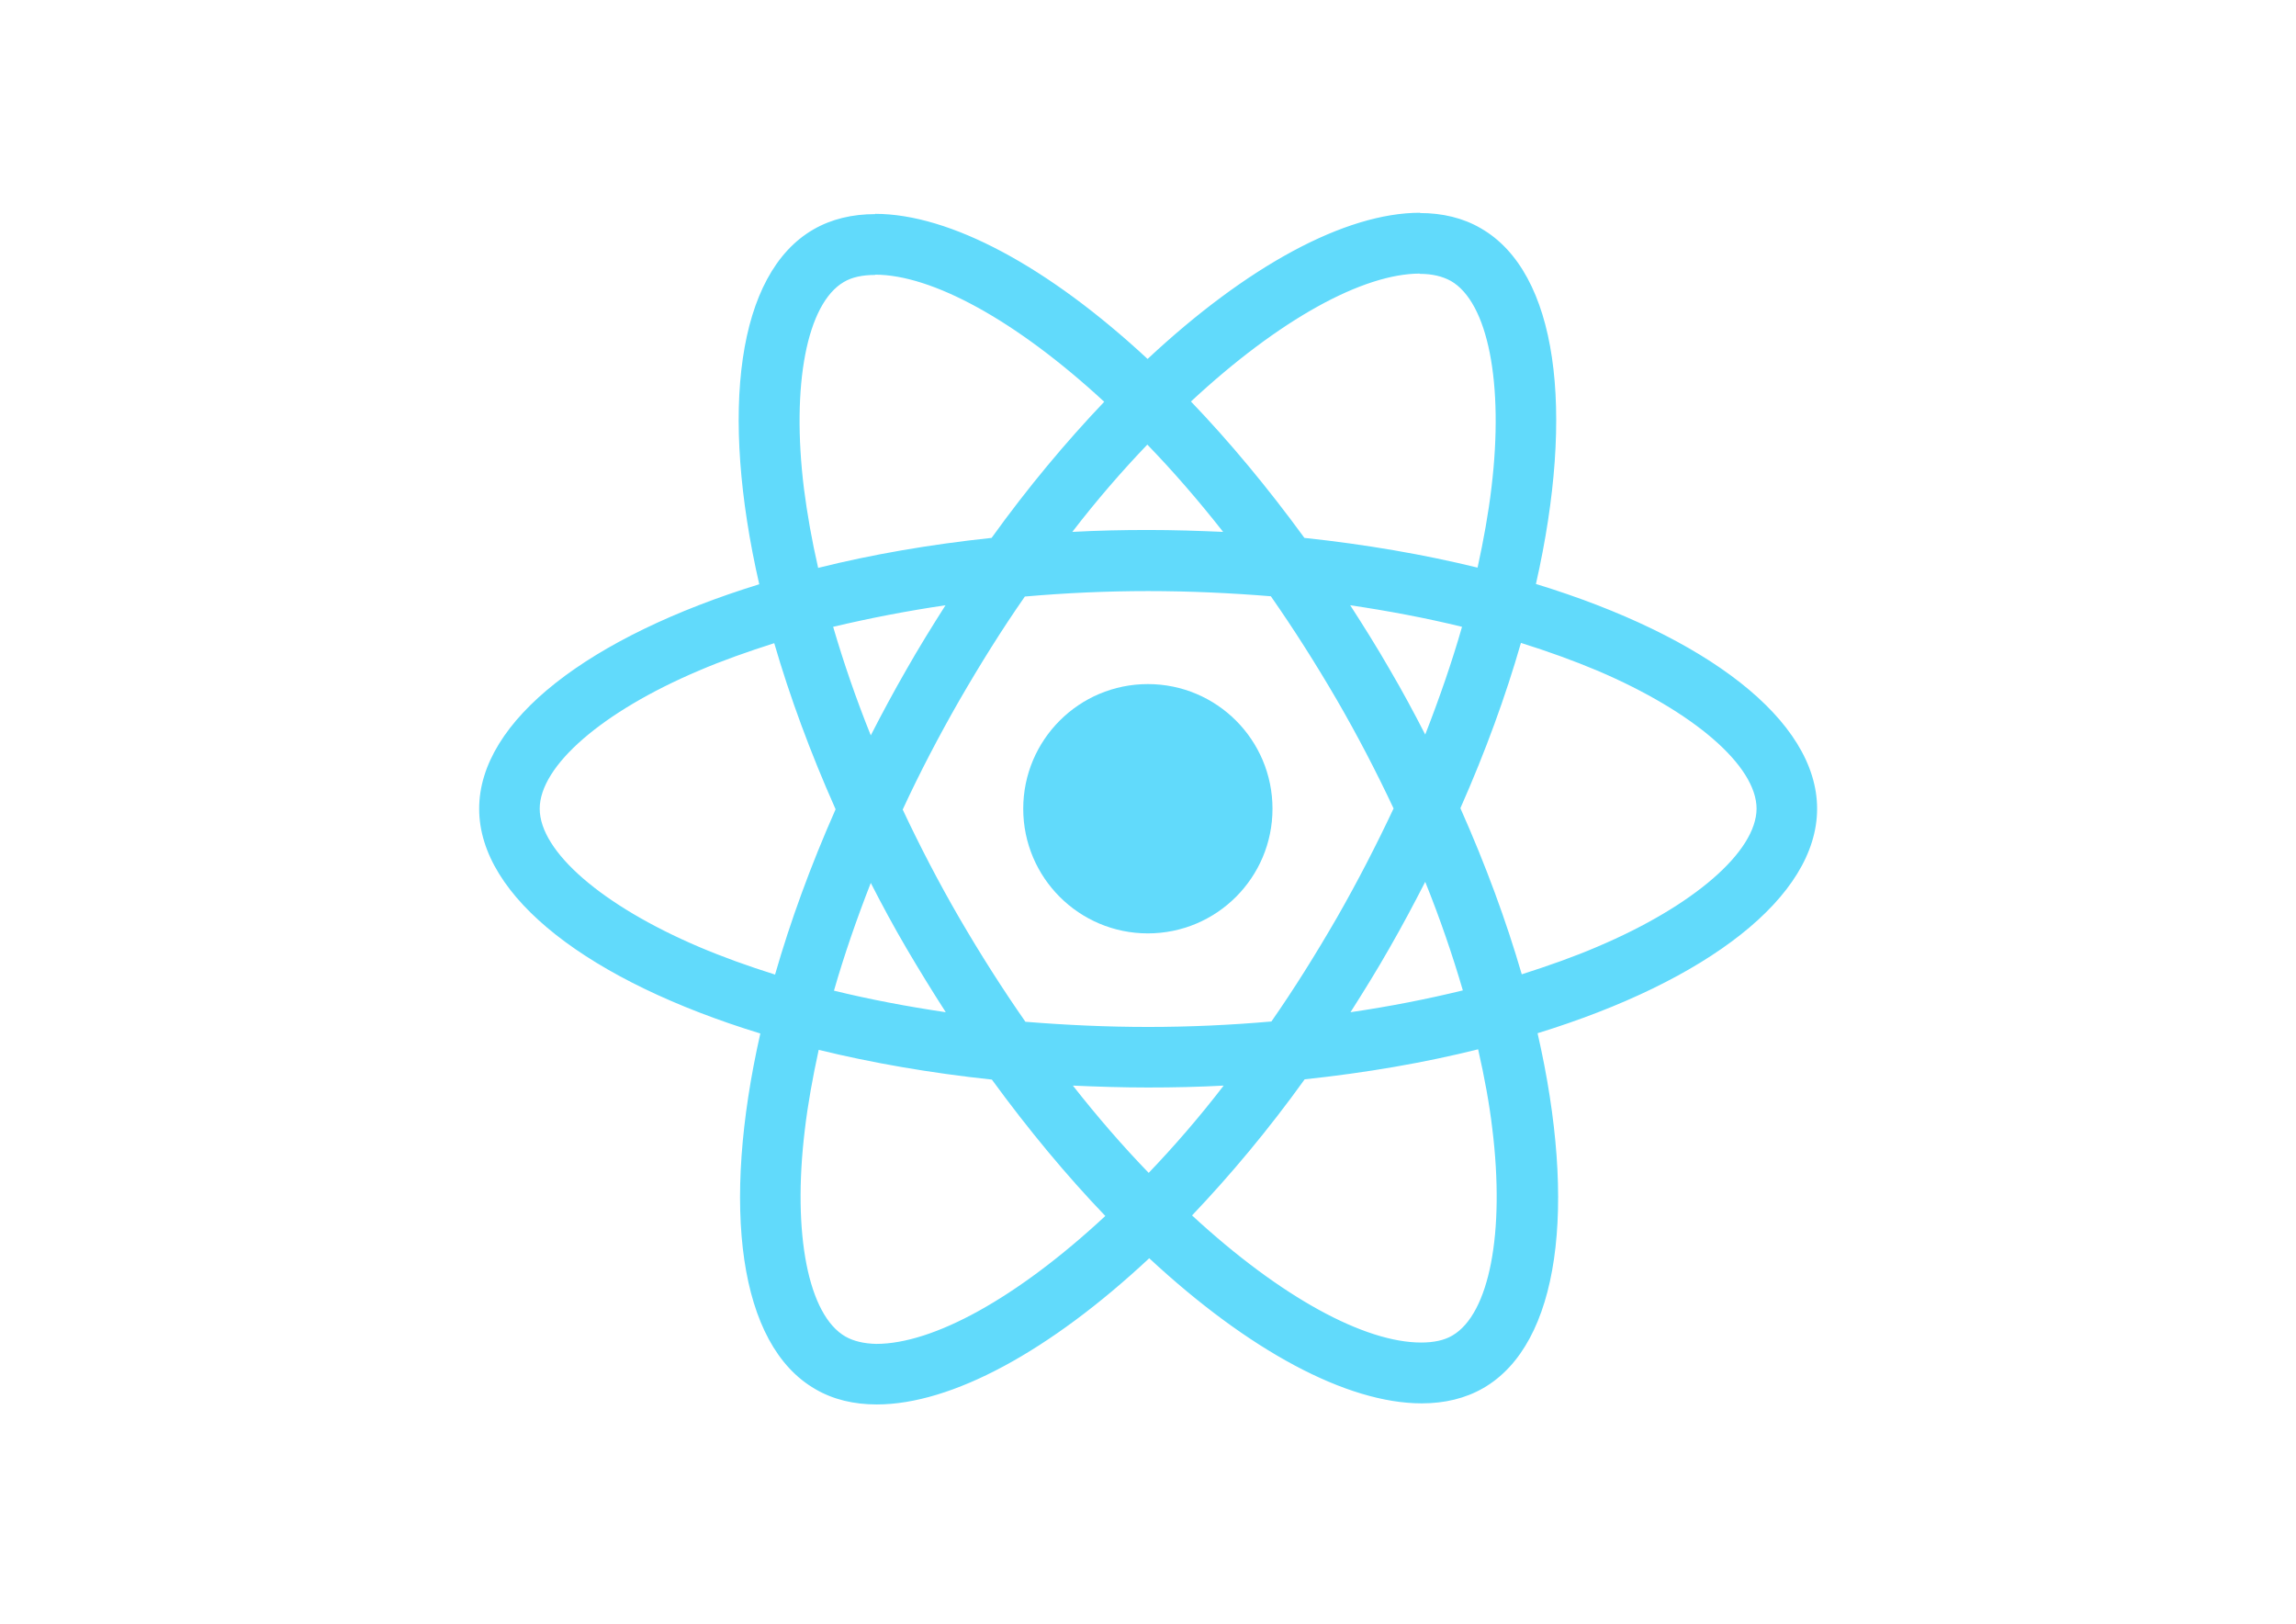
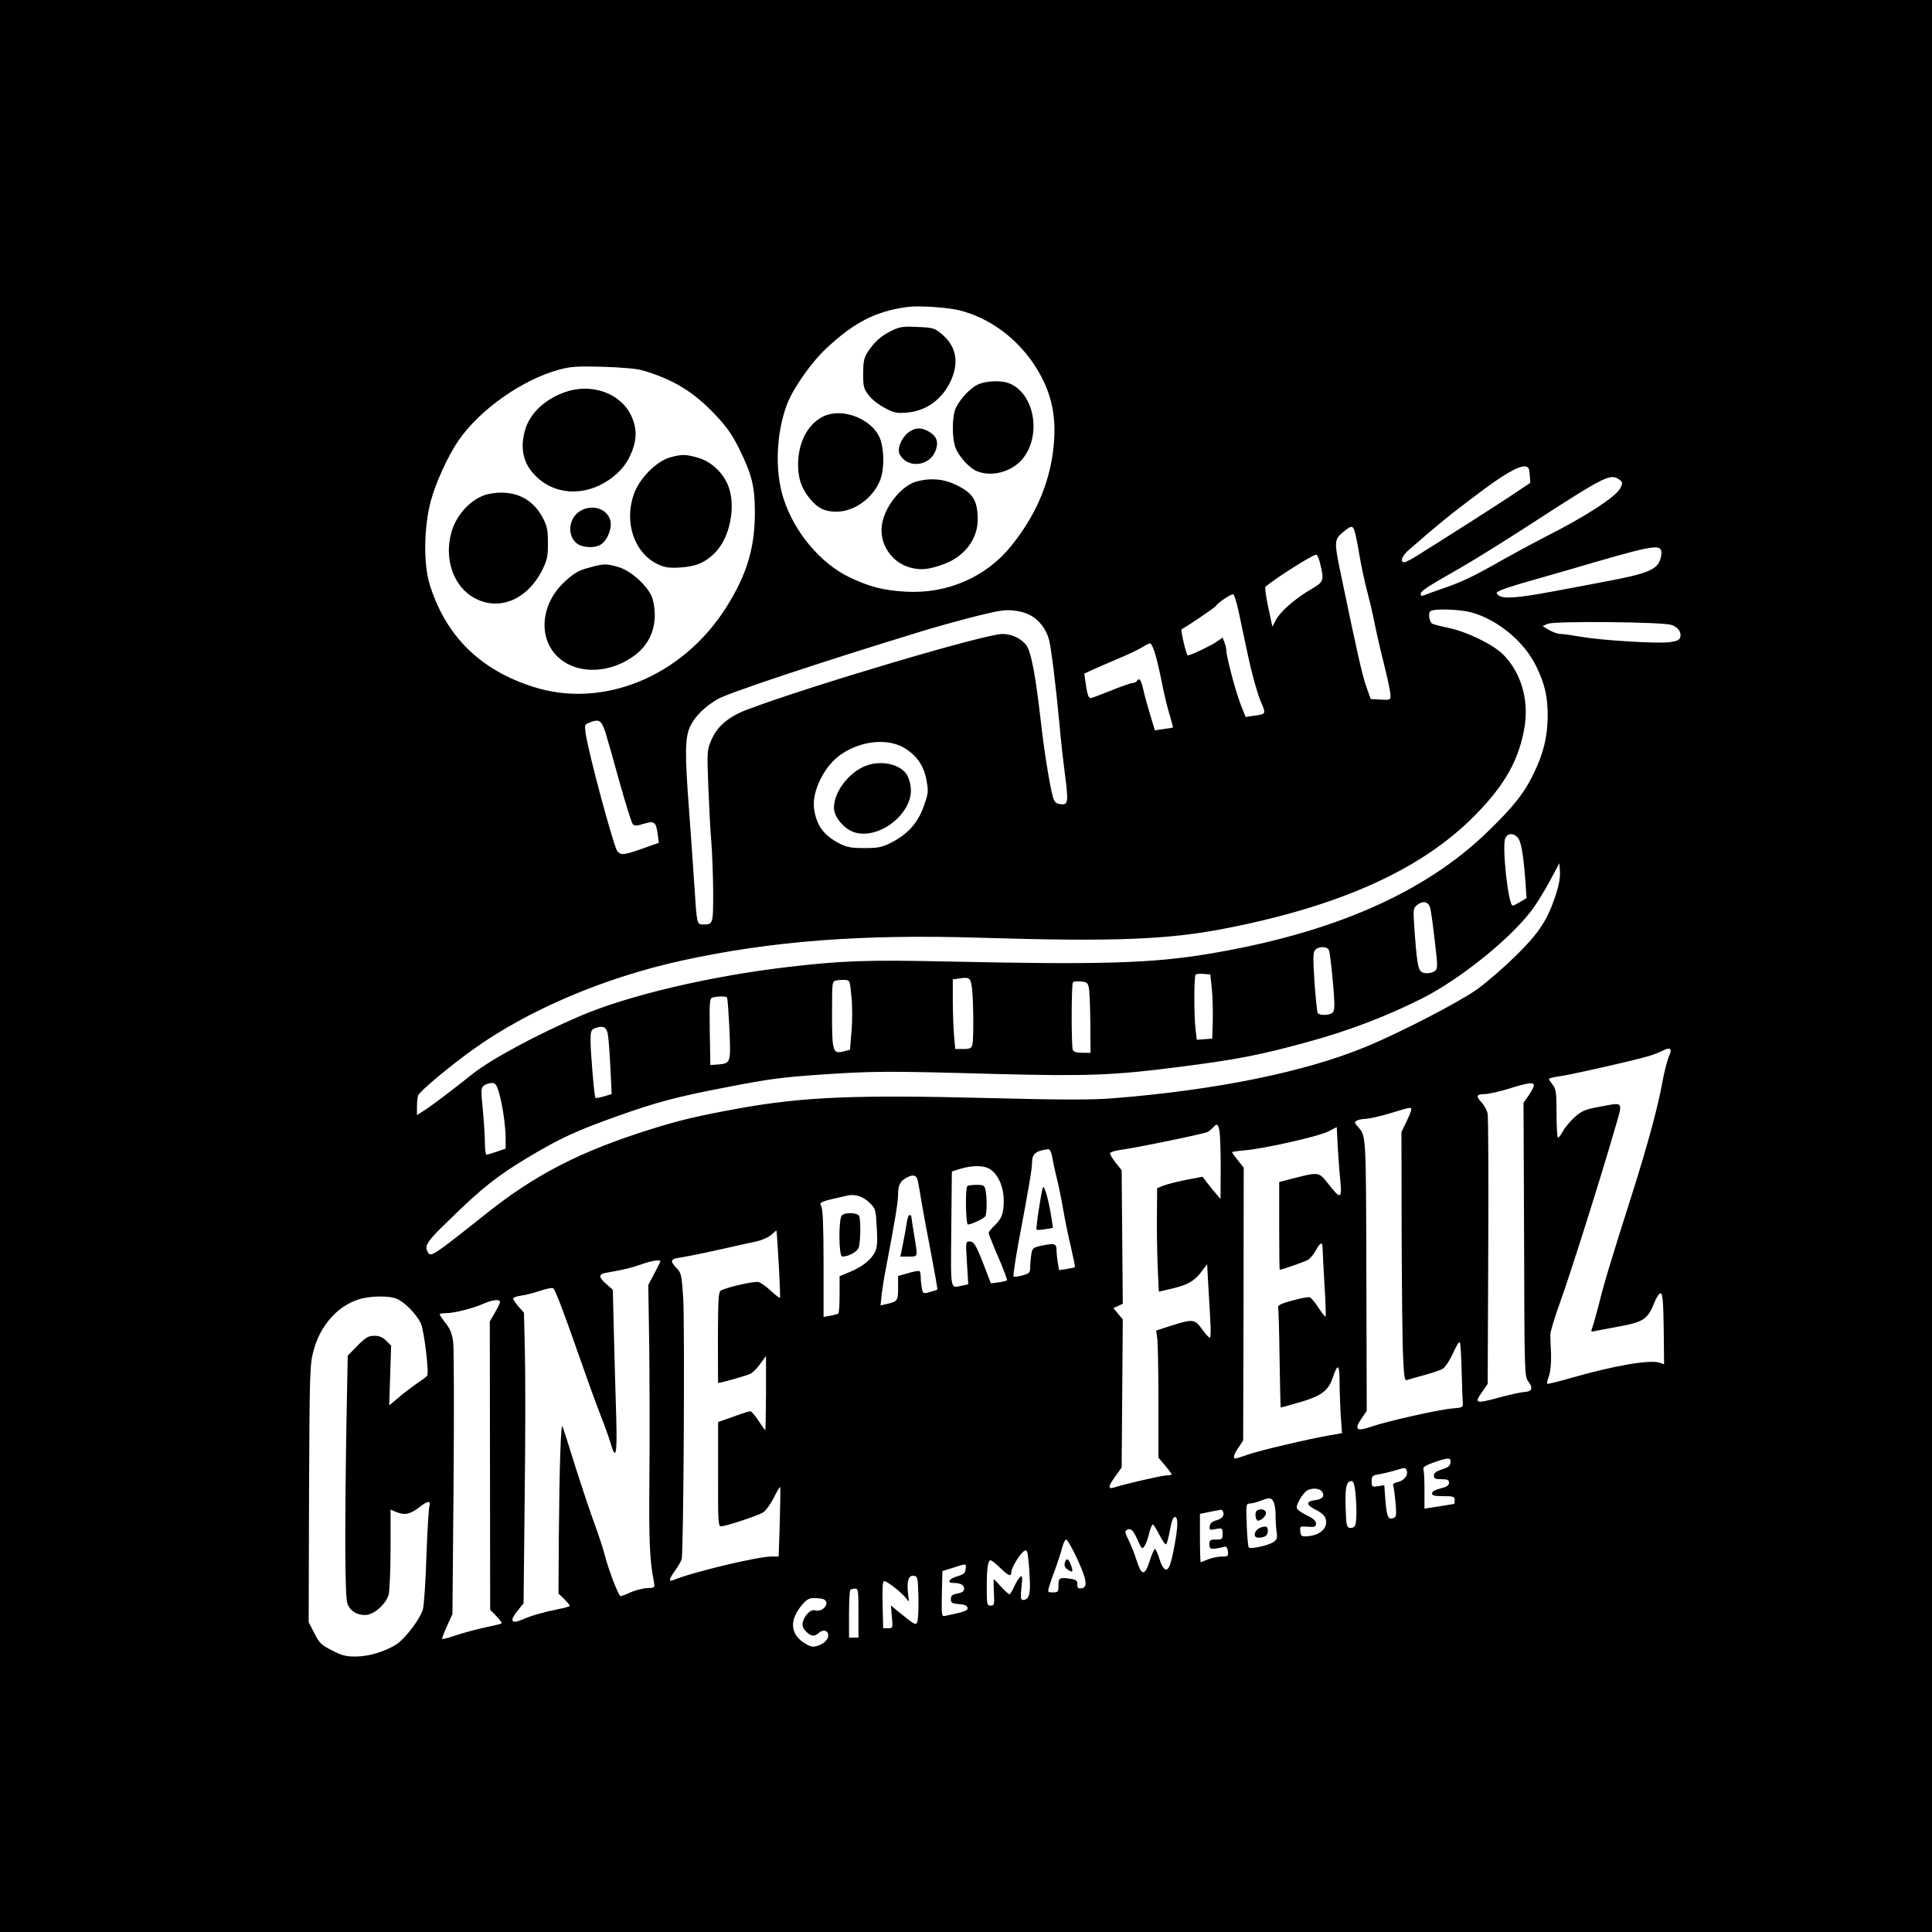
- <svg xmlns="http://www.w3.org/2000/svg" viewBox="0 0 841.9 595.3">
-   <g fill="#61DAFB">
-     <path d="M666.3 296.5c0-32.5-40.7-63.3-103.1-82.4 14.4-63.6 8-114.2-20.2-130.4-6.5-3.8-14.1-5.6-22.4-5.6v22.3c4.6 0 8.3.9 11.4 2.6 13.6 7.8 19.5 37.5 14.9 75.7-1.1 9.4-2.9 19.3-5.1 29.4-19.6-4.8-41-8.5-63.5-10.9-13.5-18.5-27.5-35.3-41.6-50 32.6-30.3 63.2-46.9 84-46.9V78c-27.5 0-63.5 19.6-99.9 53.6-36.4-33.8-72.4-53.2-99.9-53.2v22.3c20.7 0 51.4 16.5 84 46.6-14 14.7-28 31.4-41.3 49.9-22.6 2.4-44 6.1-63.6 11-2.3-10-4-19.7-5.2-29-4.7-38.2 1.1-67.9 14.6-75.8 3-1.8 6.9-2.6 11.5-2.6V78.5c-8.4 0-16 1.8-22.6 5.6-28.1 16.2-34.4 66.7-19.9 130.1-62.2 19.2-102.7 49.9-102.7 82.3 0 32.5 40.7 63.3 103.1 82.4-14.4 63.6-8 114.2 20.2 130.4 6.5 3.8 14.1 5.6 22.5 5.6 27.5 0 63.5-19.6 99.9-53.6 36.4 33.8 72.4 53.2 99.9 53.2 8.4 0 16-1.8 22.6-5.6 28.1-16.2 34.4-66.7 19.9-130.1 62-19.1 102.5-49.9 102.5-82.3zm-130.2-66.7c-3.7 12.9-8.3 26.2-13.5 39.5-4.1-8-8.4-16-13.1-24-4.6-8-9.5-15.8-14.4-23.4 14.2 2.1 27.9 4.7 41 7.9zm-45.8 106.5c-7.8 13.5-15.8 26.3-24.1 38.2-14.9 1.3-30 2-45.2 2-15.1 0-30.2-.7-45-1.9-8.3-11.9-16.4-24.6-24.2-38-7.6-13.1-14.5-26.4-20.8-39.8 6.2-13.4 13.2-26.8 20.7-39.9 7.8-13.5 15.8-26.3 24.1-38.2 14.9-1.3 30-2 45.2-2 15.1 0 30.2.7 45 1.9 8.3 11.9 16.4 24.6 24.2 38 7.6 13.1 14.5 26.4 20.8 39.8-6.3 13.4-13.2 26.8-20.7 39.9zm32.3-13c5.4 13.4 10 26.8 13.8 39.8-13.1 3.2-26.9 5.9-41.2 8 4.9-7.7 9.8-15.6 14.4-23.7 4.6-8 8.9-16.1 13-24.1zM421.2 430c-9.3-9.6-18.6-20.3-27.8-32 9 .4 18.2.7 27.5.7 9.4 0 18.7-.2 27.8-.7-9 11.7-18.3 22.4-27.5 32zm-74.4-58.9c-14.2-2.1-27.9-4.7-41-7.9 3.7-12.9 8.3-26.2 13.5-39.5 4.1 8 8.4 16 13.1 24 4.7 8 9.5 15.8 14.4 23.4zM420.7 163c9.3 9.6 18.6 20.3 27.8 32-9-.4-18.2-.7-27.5-.7-9.4 0-18.7.2-27.8.7 9-11.7 18.3-22.4 27.5-32zm-74 58.9c-4.9 7.7-9.8 15.6-14.4 23.7-4.6 8-8.9 16-13 24-5.4-13.4-10-26.8-13.8-39.8 13.1-3.1 26.9-5.8 41.2-7.9zm-90.5 125.2c-35.4-15.1-58.3-34.9-58.3-50.6 0-15.7 22.9-35.6 58.3-50.6 8.6-3.7 18-7 27.7-10.1 5.7 19.6 13.2 40 22.5 60.9-9.2 20.8-16.6 41.1-22.2 60.6-9.9-3.1-19.3-6.5-28-10.2zM310 490c-13.6-7.8-19.5-37.5-14.9-75.7 1.1-9.4 2.9-19.3 5.1-29.4 19.6 4.8 41 8.5 63.5 10.9 13.5 18.5 27.5 35.3 41.6 50-32.6 30.3-63.2 46.9-84 46.9-4.5-.1-8.3-1-11.3-2.7zm237.2-76.2c4.7 38.2-1.1 67.9-14.6 75.8-3 1.8-6.9 2.6-11.5 2.6-20.7 0-51.4-16.5-84-46.6 14-14.7 28-31.4 41.3-49.9 22.6-2.4 44-6.1 63.6-11 2.3 10.1 4.1 19.8 5.2 29.1zm38.5-66.7c-8.6 3.7-18 7-27.7 10.1-5.7-19.6-13.2-40-22.5-60.9 9.2-20.8 16.6-41.1 22.2-60.6 9.9 3.1 19.3 6.5 28.1 10.2 35.4 15.1 58.3 34.9 58.3 50.6-.1 15.7-23 35.6-58.4 50.6zM320.8 78.4z" />
-     <circle cx="420.9" cy="296.5" r="45.7" />
-     <path d="M520.5 78.1z" />
+ <svg xmlns="http://www.w3.org/2000/svg" version="1.0" width="1024pt" height="1024pt" viewBox="0 0 1024 1024" preserveAspectRatio="xMidYMid meet">
+   <g transform="translate(0,1024) scale(0.1,-0.1)" fill="#000000" stroke="none">
+     <path d="M0 5120 l0 -5120 5120 0 5120 0 0 5120 0 5120 -5120 0 -5120 0 0 -5120z m5086 3475 c157 -40 297 -142 393 -284 96 -144 126 -282 102 -466 -24 -180 -96 -343 -221 -498 -133 -166 -341 -256 -560 -243 -119 7 -192 26 -299 77 -153 74 -291 239 -348 416 -47 145 -40 344 18 499 31 83 128 222 207 296 149 140 265 199 432 221 59 8 213 -2 276 -18z m-1681 -318 c160 -46 272 -114 385 -234 63 -67 90 -105 130 -186 65 -133 81 -196 81 -332 0 -191 -43 -333 -155 -509 -232 -363 -652 -535 -1021 -416 -281 90 -461 268 -547 540 -34 109 -32 304 5 443 25 96 92 242 147 322 113 164 338 323 534 376 60 16 95 19 231 15 98 -3 180 -10 210 -19z m4703 -554 l3 -42 -103 -69 c-88 -58 -303 -196 -500 -319 -29 -18 -58 -33 -65 -33 -25 0 -13 34 25 66 151 132 215 184 347 283 152 116 234 163 270 159 16 -2 21 -12 23 -45z m476 -26 c17 -12 17 -17 5 -43 -23 -46 -180 -149 -398 -259 -62 -32 -166 -88 -230 -124 -143 -82 -213 -116 -316 -151 -44 -15 -88 -31 -97 -35 -12 -5 -18 -3 -18 6 0 17 28 35 210 139 77 44 260 158 407 254 362 234 390 248 437 213z m-1405 -270 c5 -13 16 -68 25 -122 9 -55 27 -140 40 -190 13 -49 32 -128 41 -175 9 -47 32 -147 51 -222 19 -75 34 -149 34 -163 0 -25 -2 -26 -52 -23 l-53 3 -23 65 c-21 57 -47 172 -138 610 -33 159 -32 171 14 209 45 37 50 37 61 8z m1625 -104 c4 -9 2 -31 -5 -50 -17 -53 -72 -75 -299 -117 -74 -14 -193 -37 -265 -50 -186 -35 -265 -41 -290 -23 -19 15 -18 16 15 31 19 8 91 31 160 50 69 20 157 45 195 56 421 124 477 136 489 103z m-1806 -74 c21 -88 19 -92 -52 -134 -82 -48 -162 -118 -184 -162 l-18 -35 -22 103 c-12 56 -19 106 -15 109 54 46 250 170 269 170 6 0 16 -23 22 -51z m-435 -241 c10 -46 33 -156 52 -245 19 -89 48 -193 64 -233 33 -77 34 -74 -35 -84 l-42 -6 -26 66 c-26 65 -76 253 -76 286 0 9 -5 29 -10 43 l-10 26 -28 -20 c-29 -21 -140 -74 -156 -75 -8 -1 -40 136 -33 139 23 11 174 113 180 122 10 17 78 63 92 63 6 0 18 -37 28 -82z m-1100 -30 c46 -26 82 -73 97 -128 11 -42 35 -231 55 -445 7 -82 21 -205 30 -273 19 -146 16 -160 -25 -154 -24 3 -32 11 -40 41 -17 59 -48 256 -65 411 -26 227 -50 355 -74 388 -26 37 -78 62 -128 62 -92 0 -1029 -278 -1358 -403 -95 -37 -154 -87 -185 -160 -22 -50 -23 -59 -16 -242 4 -104 11 -237 16 -295 5 -58 9 -178 10 -266 0 -175 0 -174 -56 -174 -30 0 -31 4 -44 210 -6 91 -18 264 -27 385 -24 310 -23 398 6 457 26 53 76 102 144 142 55 33 549 197 1082 360 147 45 361 101 420 109 52 8 116 -2 158 -25z m2332 17 c139 -36 284 -155 347 -286 47 -96 62 -164 61 -271 -2 -106 -22 -189 -72 -293 -52 -109 -108 -180 -248 -315 -333 -323 -821 -536 -1473 -645 -305 -51 -574 -59 -1395 -41 -421 9 -558 4 -845 -30 -413 -49 -840 -150 -1095 -259 -229 -98 -472 -229 -570 -307 -116 -92 -210 -163 -252 -191 l-43 -27 0 44 c0 24 3 51 6 60 9 22 167 155 292 244 291 209 696 381 1107 471 476 104 955 140 1575 121 717 -22 1002 -11 1315 51 605 119 1032 313 1311 596 162 163 239 302 266 480 20 140 -22 280 -114 373 -53 54 -195 123 -295 143 -39 8 -76 18 -81 21 -17 10 -24 58 -10 67 22 14 150 10 213 -6z m1063 -67 c36 -11 56 -39 47 -67 -4 -14 -19 -20 -58 -25 -66 -8 -359 10 -468 29 -46 8 -95 15 -109 15 -14 0 -41 10 -60 21 l-34 21 29 12 c36 15 603 10 653 -6z m-2735 -155 c10 -32 26 -104 37 -160 11 -56 29 -130 40 -164 10 -35 18 -64 17 -65 -1 -1 -23 -5 -49 -8 l-47 -7 -25 83 c-14 46 -31 107 -37 136 -12 51 -21 62 -34 42 -3 -5 -13 -10 -22 -10 -8 0 -60 -18 -114 -40 -55 -22 -103 -40 -108 -40 -12 0 -19 21 -27 80 l-7 50 64 29 c35 15 98 43 139 60 42 18 89 41 105 51 17 11 35 20 41 20 6 0 18 -26 27 -57z m-2914 -415 c11 -35 45 -155 76 -268 32 -113 62 -211 69 -218 10 -10 21 -10 59 2 56 17 64 10 73 -56 l6 -45 -73 -26 c-114 -40 -125 -41 -146 -20 -19 19 -155 525 -169 627 -6 42 -5 46 17 55 55 22 66 15 88 -51z m1587 -84 c65 -40 102 -96 115 -172 11 -59 9 -68 -16 -138 -32 -89 -87 -148 -175 -192 -47 -23 -67 -27 -140 -27 -69 0 -93 5 -130 24 -84 43 -122 95 -135 183 -14 93 56 233 146 292 108 72 248 84 335 30z m3248 -473 c18 -20 30 -86 41 -233 l6 -88 -33 -20 c-18 -11 -36 -20 -40 -20 -24 0 -59 321 -39 359 14 26 42 27 65 2z m201 -307 c-44 -132 -88 -199 -210 -319 -61 -60 -153 -140 -205 -178 -96 -68 -406 -229 -590 -305 -321 -133 -795 -230 -1340 -273 -111 -9 -264 -9 -656 1 -708 18 -985 7 -1329 -55 -210 -38 -316 -63 -465 -110 -371 -116 -611 -239 -871 -446 -283 -225 -294 -232 -310 -208 -22 35 -8 58 109 170 180 176 257 236 423 336 166 99 250 138 459 213 215 77 325 107 599 159 214 42 294 52 485 65 280 19 351 20 922 4 498 -13 633 -8 984 37 309 40 425 62 680 132 216 59 414 134 609 232 197 100 459 309 576 462 24 30 67 100 97 155 l53 99 3 -47 c2 -30 -6 -73 -23 -124z m-664 -69 c4 -16 15 -95 24 -175 16 -138 16 -145 -2 -158 -10 -7 -31 -12 -47 -10 -38 4 -43 21 -57 203 -10 139 -10 140 12 158 32 26 62 18 70 -18z m-537 -222 c7 -18 24 -185 28 -271 2 -38 -2 -56 -12 -62 -21 -13 -67 -12 -76 1 -3 6 -11 80 -17 164 -8 123 -8 157 3 169 17 22 66 21 74 -1z m-621 -203 c4 -41 6 -118 5 -170 l-3 -95 -41 -3 -41 -3 -6 53 c-9 72 -9 283 0 292 4 4 23 6 43 4 l35 -3 8 -75z m-1271 0 c8 -72 9 -269 2 -297 -5 -19 -13 -23 -49 -23 l-42 0 -7 77 c-3 42 -6 125 -6 184 l0 108 28 4 c61 10 67 6 74 -53z m-639 -43 c5 -48 5 -131 0 -184 l-8 -97 -35 -9 c-56 -14 -60 0 -60 199 0 171 0 173 23 177 12 3 33 4 47 3 24 -1 25 -5 33 -89z m1258 48 c4 -16 7 -101 8 -187 l1 -158 -44 0 c-31 0 -46 5 -50 16 -8 22 -8 349 1 358 4 4 23 6 43 4 30 -3 36 -7 41 -33z m-1917 -53 c2 -4 8 -80 12 -168 8 -179 7 -180 -61 -186 l-40 -3 -3 177 c-2 162 -1 177 15 181 31 8 72 7 77 -1z m-633 -190 c4 -18 10 -97 14 -177 l7 -144 -41 -12 c-23 -7 -43 -10 -45 -8 -6 6 -26 240 -26 304 0 48 3 57 23 65 40 16 61 8 68 -28z m5624 -123 c-8 -19 -24 -79 -34 -134 -23 -130 -77 -329 -161 -595 -115 -361 -148 -471 -174 -577 -15 -56 -30 -113 -36 -128 -9 -23 -8 -25 13 -20 12 2 71 14 132 25 126 23 150 40 183 125 11 28 26 50 33 50 11 0 15 -37 17 -188 l2 -188 -22 8 c-51 18 -240 -14 -473 -81 -66 -19 -122 -33 -124 -30 -3 2 1 21 9 42 8 23 12 66 11 112 -2 41 -4 89 -4 105 0 17 23 93 51 170 54 149 216 662 287 908 49 168 56 155 -77 131 -76 -14 -93 -21 -131 -54 -23 -21 -51 -54 -62 -74 -11 -20 -23 -36 -27 -36 -5 0 -8 57 -8 128 0 111 -3 130 -20 152 -11 14 -20 28 -20 32 0 3 24 9 53 13 49 6 319 66 452 101 33 8 76 24 95 34 44 23 56 13 35 -31z m-6200 -191 c19 -66 35 -177 35 -245 l0 -51 -47 -16 c-26 -9 -50 -16 -55 -16 -4 0 -8 28 -8 62 0 34 -5 114 -11 177 -11 106 -10 115 7 128 10 7 28 13 41 13 19 0 25 -9 38 -52z m5485 39 c0 -7 -12 -30 -27 -52 l-28 -40 3 -725 c2 -716 2 -725 23 -753 26 -36 20 -52 -22 -55 -19 -1 -75 -14 -125 -27 -136 -37 -143 -35 -96 31 l27 39 3 700 c2 385 0 714 -3 731 -3 17 -17 44 -30 58 -34 37 -31 46 13 47 20 0 78 13 127 28 101 32 135 37 135 18z m-650 -129 c0 -6 -12 -35 -26 -64 l-26 -54 1 -537 c1 -296 4 -593 8 -661 5 -107 8 -122 22 -116 9 3 50 15 91 26 41 11 85 26 98 34 13 9 37 45 53 81 16 36 32 63 36 59 4 -3 8 -72 10 -154 2 -81 5 -157 6 -170 2 -21 -3 -23 -53 -27 -64 -4 -347 -67 -433 -97 -77 -27 -91 -15 -51 43 l28 41 -2 719 c-2 751 -1 738 -45 787 -18 20 -19 24 -7 32 8 5 31 10 50 10 19 1 78 14 130 30 112 34 110 33 110 18z m-1016 -115 c3 -21 6 -110 6 -198 l-1 -160 -22 26 c-12 14 -34 40 -48 59 l-25 33 -90 -17 c-49 -10 -103 -24 -120 -31 l-31 -13 -1 -143 c-1 -79 1 -203 4 -275 l6 -130 61 14 c88 20 127 41 163 89 l32 42 6 -107 c3 -59 9 -146 11 -194 3 -49 2 -88 -3 -88 -5 0 -23 20 -41 45 -38 54 -49 55 -162 19 l-81 -26 6 -45 c3 -25 6 -177 6 -338 l0 -291 35 -41 c19 -23 35 -44 35 -47 0 -3 -12 -6 -27 -6 -24 0 -220 -45 -281 -65 -31 -9 -28 9 11 62 l32 45 3 393 3 392 -25 30 -25 30 25 11 25 12 -3 354 -3 354 -33 41 c-18 23 -31 45 -28 50 3 5 27 12 53 16 90 12 446 86 463 95 9 5 22 16 30 24 19 24 27 19 34 -21z m641 -275 c8 -83 -3 -83 -66 -1 -49 62 -49 62 -186 27 l-73 -19 0 -232 c0 -128 1 -233 3 -233 15 1 137 44 152 54 11 8 29 30 40 50 23 43 35 46 35 9 0 -16 5 -102 10 -192 6 -90 8 -166 6 -169 -3 -2 -20 19 -38 47 -18 28 -39 53 -46 55 -7 3 -48 -5 -92 -17 -60 -16 -79 -26 -76 -37 3 -8 6 -131 8 -272 2 -142 5 -258 6 -258 2 0 29 7 60 16 154 42 191 67 217 145 25 75 35 69 35 -23 0 -46 3 -126 6 -179 l7 -95 -74 -13 c-117 -21 -358 -78 -423 -100 -33 -12 -63 -21 -68 -21 -15 0 -8 23 17 59 l24 36 2 723 1 723 -31 39 c-17 21 -31 41 -31 43 0 2 30 7 68 10 104 9 392 74 442 100 l45 23 6 -115 c4 -64 10 -146 14 -183z m-1529 145 c3 -21 14 -72 24 -113 11 -41 26 -118 35 -170 9 -52 27 -142 41 -199 13 -57 23 -105 21 -107 -1 -2 -21 -6 -43 -10 l-41 -6 -6 38 c-4 22 -7 51 -7 66 0 36 -9 40 -73 27 -53 -11 -55 -13 -61 -48 -3 -20 -6 -50 -6 -68 0 -29 -4 -33 -41 -43 -23 -6 -44 -9 -47 -5 -3 3 9 83 26 178 57 302 72 393 72 424 0 48 20 64 87 72 7 0 15 -16 19 -36z m-321 -75 c39 -31 65 -93 65 -160 0 -70 -10 -96 -49 -134 -17 -16 -31 -33 -31 -39 0 -5 23 -63 51 -128 28 -65 49 -120 46 -123 -3 -3 -23 -8 -45 -11 l-40 -5 -32 83 c-46 119 -57 139 -81 139 -21 0 -21 -3 -14 -114 l7 -113 -32 -7 c-65 -13 -61 -35 -58 299 l3 306 45 14 c70 21 132 19 165 -7z m-391 -55 c4 -16 13 -66 20 -113 8 -47 31 -170 51 -274 20 -104 35 -190 33 -191 -2 -2 -19 -7 -39 -13 -36 -10 -37 -9 -43 20 -3 17 -6 43 -6 59 0 15 -3 30 -7 32 -5 2 -32 -2 -60 -11 l-53 -15 0 -63 c0 -68 -3 -72 -58 -85 l-35 -8 6 58 c4 31 13 93 22 136 49 256 65 354 65 395 0 48 11 70 45 88 34 19 53 14 59 -15z m-256 -117 c33 -32 34 -36 39 -132 5 -80 2 -106 -10 -131 -22 -42 -65 -76 -131 -104 l-56 -23 0 -97 c0 -54 -3 -100 -7 -102 -5 -2 -24 -7 -43 -11 l-35 -6 0 283 c0 203 -4 288 -12 303 -13 23 -7 25 142 58 38 8 80 -6 113 -38z m-479 -351 c4 -82 7 -152 5 -154 -2 -2 -23 14 -47 36 -24 23 -54 44 -66 48 -20 6 -168 -27 -200 -45 -13 -7 -15 -43 -16 -249 0 -133 1 -241 1 -241 14 0 156 40 172 49 13 7 36 30 52 53 l30 41 0 -197 c-1 -108 -2 -196 -4 -196 -2 0 -18 23 -36 50 -18 28 -37 50 -44 50 -6 0 -47 -13 -90 -29 l-80 -28 0 -277 c-1 -243 1 -276 14 -276 27 0 198 57 225 74 14 9 39 44 56 77 16 34 32 59 34 57 2 -2 1 -86 -2 -186 l-6 -182 -39 0 c-73 0 -419 -83 -520 -125 -26 -10 -22 6 11 52 16 22 31 48 34 59 10 33 17 1252 8 1387 -8 119 -10 130 -35 156 -37 38 -33 49 22 56 26 4 117 22 202 41 85 19 177 40 203 45 26 6 60 21 75 34 l27 24 3 -27 c1 -15 6 -94 11 -177z m-629 40 c0 -3 -14 -32 -32 -65 l-32 -61 5 -322 c2 -177 3 -491 1 -697 -3 -341 1 -438 24 -555 5 -30 5 -31 -35 -32 -22 -1 -62 -11 -87 -22 -26 -12 -50 -21 -55 -21 -10 0 -63 137 -84 219 -9 36 -34 110 -54 165 -21 56 -66 191 -101 301 -34 110 -65 207 -69 215 -8 20 -16 -207 -19 -580 l-2 -306 30 -29 c16 -16 30 -32 30 -36 0 -3 -28 -12 -62 -18 -75 -15 -139 -33 -192 -56 -56 -24 -66 -6 -25 45 l34 42 6 567 c4 311 4 658 1 770 l-5 204 -29 32 c-15 18 -28 37 -28 42 0 6 19 13 43 16 23 3 69 15 102 26 33 11 63 17 67 13 13 -13 56 -126 133 -347 40 -115 91 -256 113 -313 23 -57 48 -127 57 -157 29 -102 37 -67 31 138 -3 105 -9 300 -12 431 l-6 240 -34 30 c-44 38 -43 54 4 61 82 14 129 25 182 44 53 19 100 26 100 16z m-1397 -199 c43 -18 105 -82 128 -131 17 -39 44 -260 33 -277 -3 -4 -26 -22 -52 -39 -26 -18 -70 -51 -98 -75 l-51 -43 5 159 5 158 -26 26 c-19 19 -37 26 -63 26 -31 0 -45 -8 -89 -52 l-52 -53 -7 -370 c-9 -557 -8 -907 5 -943 13 -39 48 -62 94 -62 45 0 110 56 125 108 5 21 10 130 10 244 l0 207 33 -14 c42 -17 71 -11 119 26 45 35 63 37 54 7 -4 -13 -11 -133 -16 -268 -4 -135 -13 -262 -19 -282 -16 -51 -93 -152 -138 -182 -59 -39 -149 -66 -219 -66 -51 0 -74 6 -125 33 -56 28 -67 39 -93 91 l-30 58 2 681 c3 651 4 685 24 759 34 129 125 234 236 270 59 20 163 22 205 4z m547 -17 c0 -6 -12 -31 -27 -56 l-27 -47 1 -764 1 -764 33 -34 c18 -19 31 -36 28 -38 -3 -3 -40 -12 -84 -21 -44 -9 -113 -28 -154 -41 -40 -14 -75 -23 -77 -21 -3 2 9 33 25 68 l29 64 6 690 c3 380 2 717 -2 751 -6 46 -16 71 -40 101 -18 23 -32 44 -32 47 0 3 15 6 33 6 44 0 143 25 197 49 50 22 90 27 90 10z m5038 -851 c-2 -17 -14 -27 -45 -36 -31 -10 -43 -19 -43 -33 0 -16 7 -19 40 -19 32 0 40 -4 40 -19 0 -14 -12 -22 -45 -30 -28 -7 -45 -17 -45 -26 0 -12 14 -15 60 -15 53 0 60 -2 60 -20 0 -11 -1 -20 -2 -21 -2 0 -38 -6 -80 -13 l-78 -12 0 97 c0 54 -2 104 -6 112 -3 10 11 20 53 35 79 28 95 28 91 0z m-232 -42 c9 -24 -14 -54 -47 -61 -22 -5 -29 -11 -24 -22 3 -9 8 -49 12 -89 5 -64 4 -74 -11 -80 -28 -11 -36 7 -43 93 l-6 81 -33 -5 c-32 -5 -34 -4 -34 25 0 28 4 32 38 38 20 3 57 12 82 19 58 18 60 18 66 1z m-272 -117 c8 -85 7 -161 -3 -177 -5 -8 -17 -12 -27 -10 -17 3 -19 15 -22 112 -3 107 4 136 33 136 8 0 15 -23 19 -61z m-175 2 c13 -23 -2 -38 -43 -43 -43 -5 -43 -24 2 -47 50 -25 64 -44 60 -77 -4 -35 -43 -62 -93 -66 -37 -3 -40 -1 -43 25 -3 28 -2 28 40 25 37 -3 43 0 43 17 0 14 -14 27 -48 43 -26 13 -50 29 -53 37 -7 17 30 80 54 95 28 16 70 12 81 -9z m-259 -51 c6 -11 11 -42 11 -68 -1 -26 2 -66 5 -89 5 -36 3 -43 -18 -57 -28 -18 -120 -38 -129 -28 -4 4 -9 58 -11 120 -4 108 -4 112 16 113 12 0 37 7 56 14 48 19 58 18 70 -5z m-267 -53 c8 -21 -6 -37 -39 -46 -19 -5 -30 -15 -32 -30 -3 -20 -1 -22 32 -15 35 6 36 5 36 -25 0 -29 -2 -31 -35 -31 -31 0 -35 -3 -35 -26 0 -27 9 -29 80 -12 10 2 16 -6 18 -24 3 -26 1 -28 -33 -28 -19 0 -52 -7 -72 -15 -19 -8 -37 -15 -39 -15 -2 0 -4 58 -4 128 l0 128 53 11 c28 5 55 11 58 11 4 1 9 -4 12 -11z m-243 -66 c0 -43 -26 -184 -40 -218 -16 -38 -35 -26 -54 32 -9 30 -20 55 -25 55 -4 0 -16 -28 -27 -62 -26 -82 -43 -82 -70 2 -11 36 -31 85 -43 109 -17 33 -20 46 -10 51 21 14 36 0 59 -53 20 -46 24 -49 35 -33 8 10 19 40 25 67 7 27 16 49 20 49 4 0 20 -25 35 -55 15 -30 31 -52 36 -50 4 3 13 37 20 75 8 46 17 70 26 70 9 0 13 -13 13 -39z m-533 -178 c53 -114 60 -156 26 -161 -19 -3 -23 1 -23 21 0 21 -6 25 -42 30 -53 7 -58 4 -58 -39 0 -31 -3 -34 -29 -34 -28 0 -29 1 -20 32 5 17 20 61 34 97 13 36 29 85 35 109 6 23 15 42 21 42 6 0 31 -44 56 -97z m-248 -138 c1 -61 -9 -85 -37 -85 -12 0 -14 12 -8 67 6 56 5 64 -7 55 -8 -7 -22 -30 -32 -52 -10 -22 -21 -40 -25 -40 -4 0 -24 18 -44 40 -20 22 -37 40 -38 40 -2 0 -2 -31 0 -70 3 -65 2 -70 -17 -70 -20 0 -21 5 -21 98 0 101 6 142 21 142 5 0 28 -18 50 -40 45 -43 59 -49 59 -23 0 23 47 100 68 112 15 9 18 3 23 -52 4 -34 7 -89 8 -122z m-341 78 c-2 -21 -11 -28 -42 -37 -46 -13 -60 -36 -23 -36 38 0 57 -10 57 -31 0 -13 -10 -20 -35 -25 -28 -5 -35 -11 -35 -30 0 -20 6 -23 42 -26 30 -2 44 -8 46 -19 3 -16 -14 -22 -121 -44 -16 -3 -17 6 -15 117 l3 121 55 17 c73 24 72 24 68 -7z m-250 -153 c1 -63 -2 -121 -7 -129 -10 -15 -9 -16 -108 64 l-31 26 5 -60 c6 -60 5 -61 -20 -61 l-26 0 -3 125 c-2 87 0 125 8 125 16 0 97 -64 117 -92 16 -22 16 -22 10 24 -8 67 2 100 30 96 21 -3 22 -8 25 -118z m-318 -80 l0 -130 -25 0 -25 0 0 123 c0 68 3 127 7 130 3 4 15 7 25 7 17 0 18 -11 18 -130z m-186 74 c41 -16 -2 -72 -44 -59 -22 7 -55 -25 -65 -62 -4 -19 0 -32 16 -49 26 -28 46 -30 70 -8 22 20 49 12 49 -14 0 -24 -27 -48 -63 -57 -21 -6 -37 -1 -66 18 -73 48 -77 120 -11 200 25 29 38 37 65 37 18 0 40 -3 49 -6z" />
+     <path d="M4725 8487 c-55 -27 -94 -62 -128 -116 -18 -29 -22 -51 -22 -113 0 -70 3 -79 31 -115 16 -21 55 -51 85 -66 46 -25 62 -28 114 -24 104 8 191 71 236 172 44 99 26 184 -54 248 -34 28 -45 31 -125 34 -76 4 -93 1 -137 -20z" />
+     <path d="M5179 8200 c-48 -25 -106 -94 -119 -139 -13 -47 -13 -136 1 -184 13 -47 72 -115 116 -134 79 -33 186 -4 243 65 103 126 62 350 -73 401 -45 17 -128 12 -168 -9z" />
+     <path d="M4358 8030 c-80 -43 -128 -138 -128 -254 1 -74 17 -122 60 -176 42 -53 82 -73 146 -72 90 1 186 68 226 160 23 51 26 144 8 211 -31 115 -204 188 -312 131z" />
+     <path d="M4811 7945 c-37 -32 -57 -86 -42 -114 40 -74 154 -64 188 16 19 47 10 79 -30 103 -43 27 -79 25 -116 -5z" />
+     <path d="M4858 7688 c-81 -22 -171 -135 -184 -232 -14 -102 55 -202 157 -226 55 -13 96 -8 176 22 107 40 177 134 175 238 -1 99 -26 138 -117 181 -64 31 -134 37 -207 17z" />
+     <path d="M2995 8162 c-105 -37 -185 -111 -211 -198 -28 -93 -13 -173 44 -235 100 -112 264 -125 399 -33 62 43 99 89 124 155 25 66 24 123 -5 185 -56 120 -209 175 -351 126z" />
+     <path d="M3546 7814 c-69 -22 -155 -109 -184 -187 -57 -151 -2 -316 123 -377 38 -18 59 -21 118 -18 85 5 136 26 189 81 77 79 109 242 69 349 -28 73 -90 131 -162 152 -64 19 -89 19 -153 0z" />
+     <path d="M2569 7616 c-79 -28 -148 -104 -175 -192 -43 -145 9 -296 125 -356 133 -69 283 -2 360 161 22 47 26 69 25 136 0 69 -5 88 -29 134 -47 86 -122 130 -220 130 -27 0 -66 -6 -86 -13z" />
+     <path d="M3074 7531 c-60 -37 -70 -129 -17 -171 31 -24 99 -27 129 -5 33 22 57 81 50 121 -13 67 -96 95 -162 55z" />
+     <path d="M3132 7234 c-68 -18 -85 -28 -139 -77 -127 -117 -143 -298 -36 -399 101 -96 282 -90 414 14 87 68 119 177 88 293 -16 60 -111 149 -180 169 -63 19 -78 19 -147 0z" />
+     <path d="M4600 6185 c-94 -30 -180 -138 -180 -227 0 -47 53 -111 107 -129 132 -43 316 102 300 238 -2 24 -12 54 -21 68 -35 53 -127 75 -206 50z" />
+     <path d="M5527 3945 c-10 -33 -38 -217 -33 -222 3 -3 23 -2 46 2 l41 7 -7 46 c-14 97 -40 188 -47 167z" />
+     <path d="M5127 3953 c-12 -11 -8 -203 3 -203 19 0 84 31 92 43 9 15 10 93 2 136 -6 29 -9 31 -49 31 -23 0 -45 -3 -48 -7z" />
+     <path d="M4805 3753 c-4 -27 -13 -76 -20 -110 l-13 -63 44 0 c51 0 49 -7 29 115 -8 50 -15 93 -15 98 0 4 -4 7 -9 7 -6 0 -13 -21 -16 -47z" />
+     <path d="M4462 3798 c-18 -18 -17 -218 2 -218 33 0 78 24 87 47 10 27 12 143 3 167 -7 19 -74 22 -92 4z" />
+     <path d="M6656 2225 c-5 -15 2 -45 11 -45 17 0 43 24 43 40 0 24 -45 28 -54 5z" />
+     <path d="M6680 2143 c-33 -13 -41 -53 -11 -53 35 0 51 12 51 36 0 24 -10 28 -40 17z" />
+     <path d="M5644 1958 c-4 -15 -1 -25 12 -35 28 -20 34 -16 22 17 -13 39 -25 46 -34 18z" />
  </g>
</svg>
